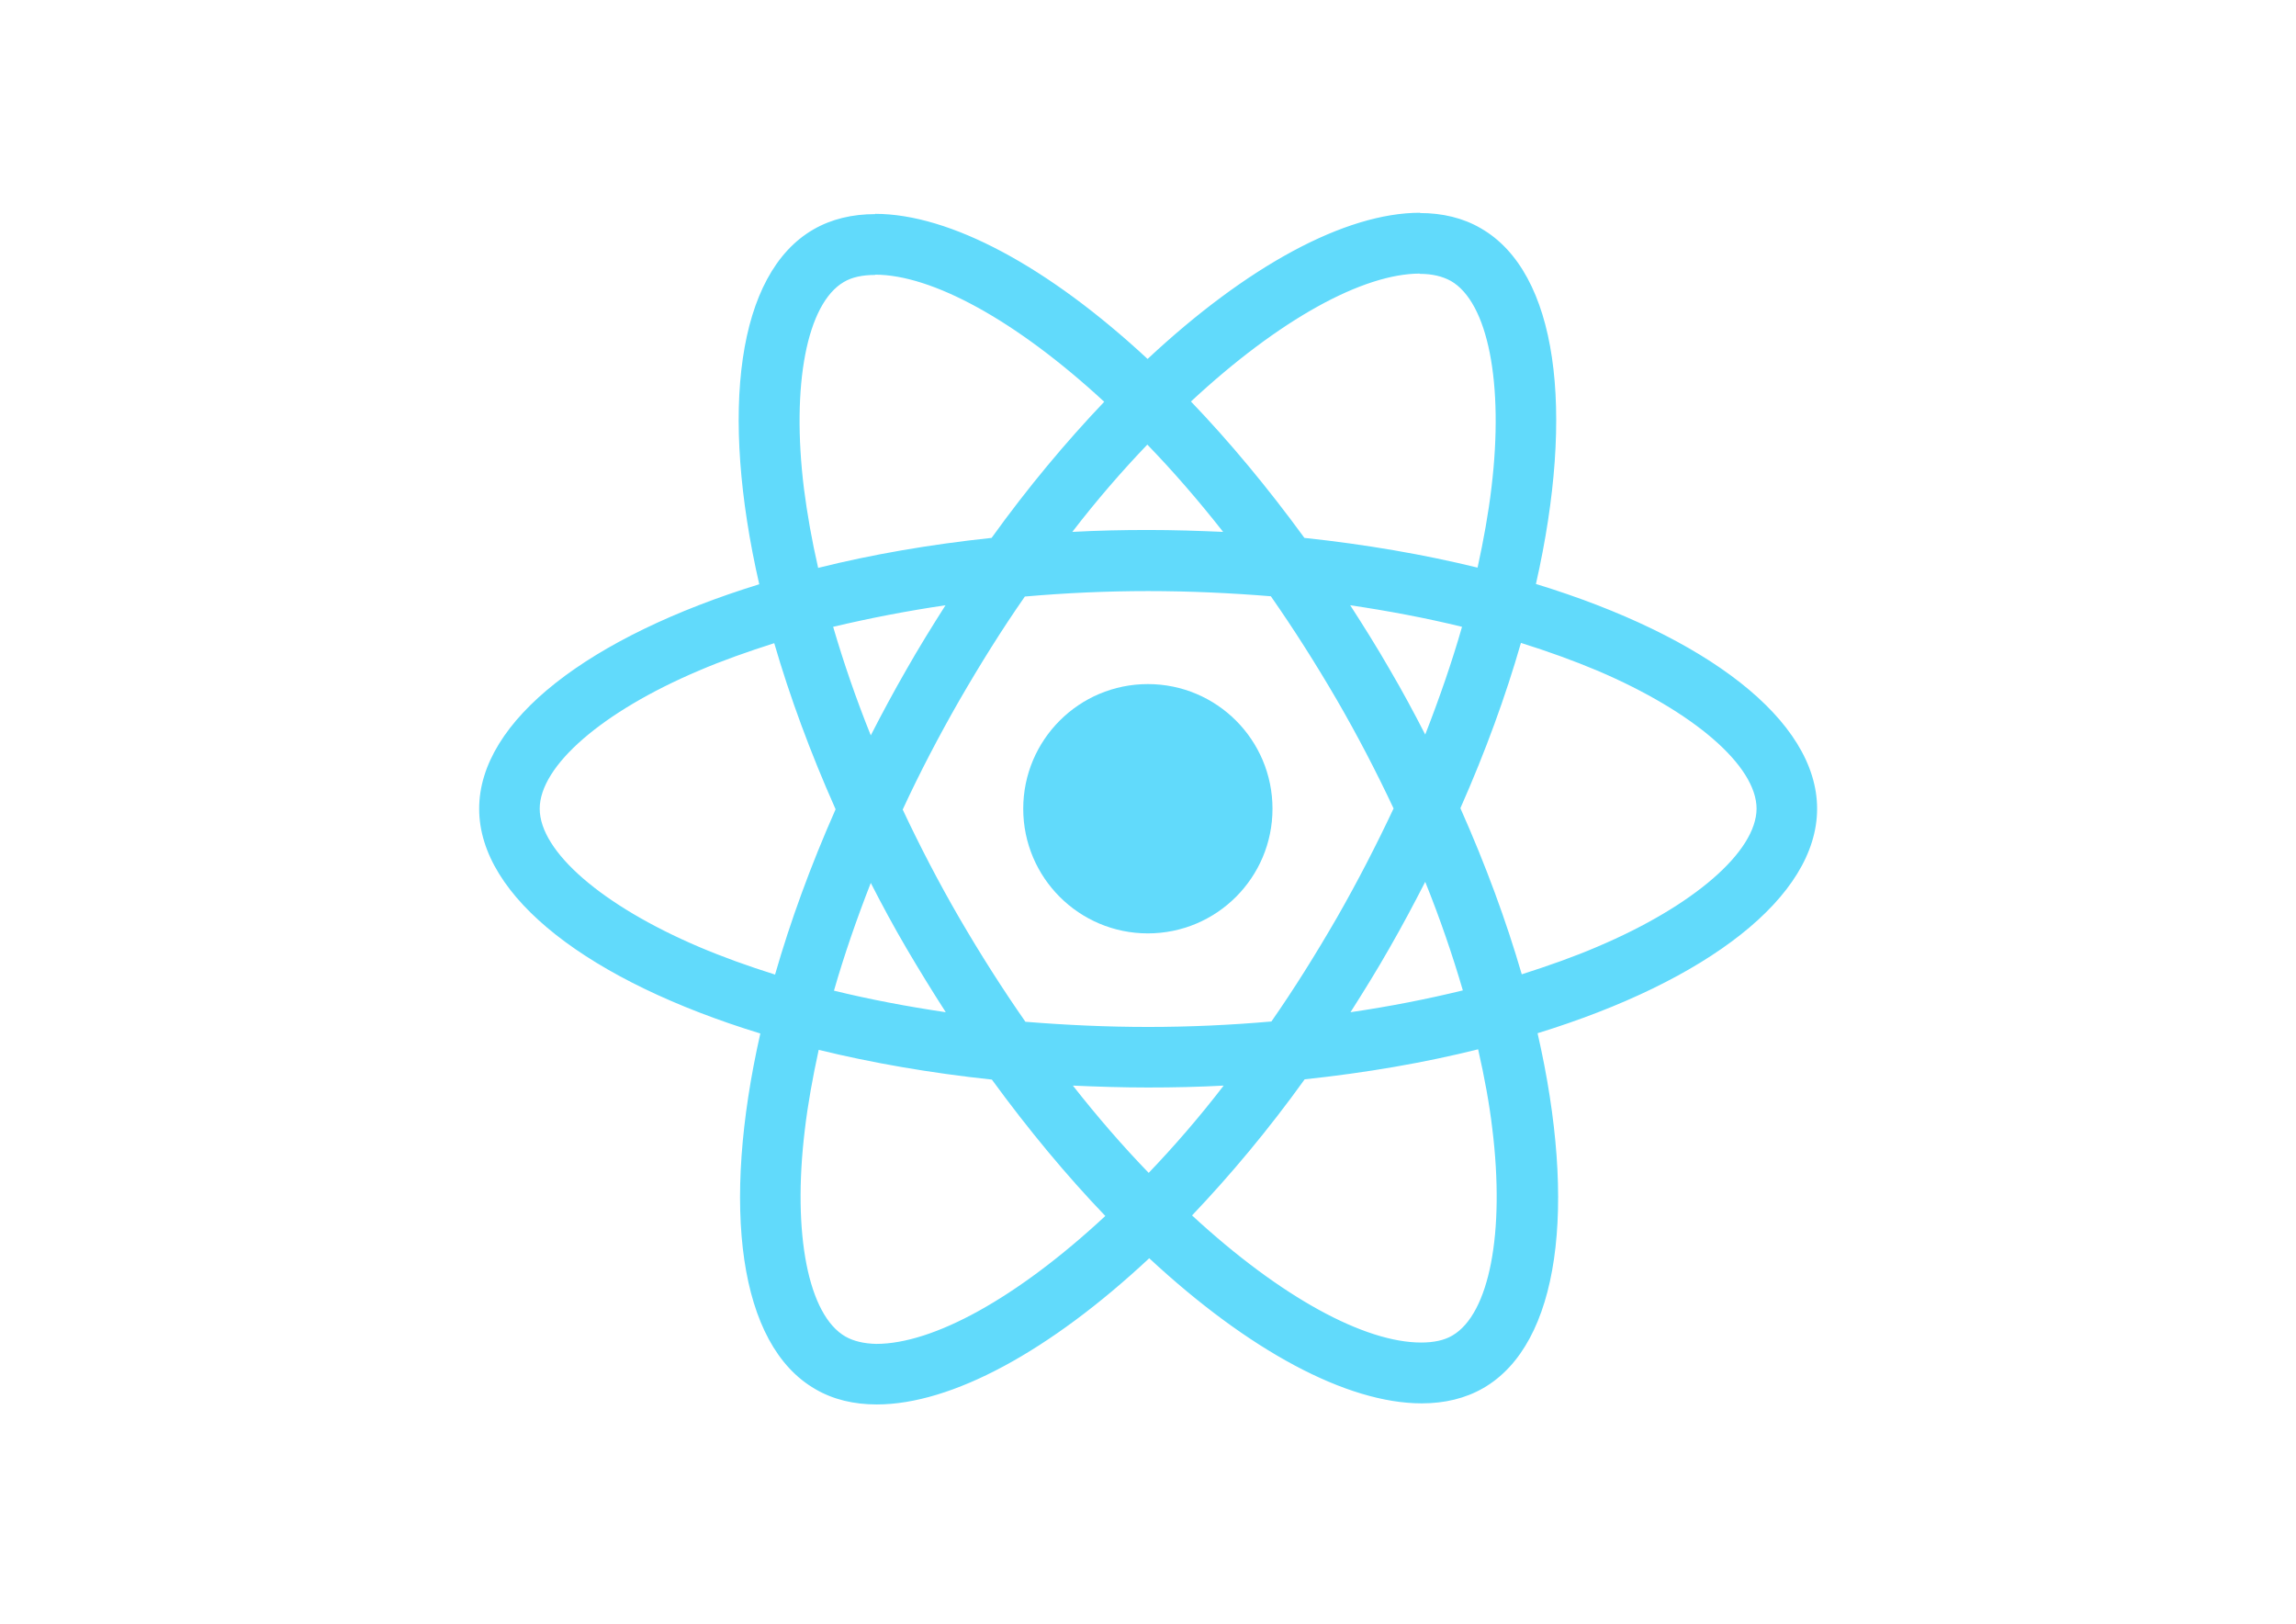
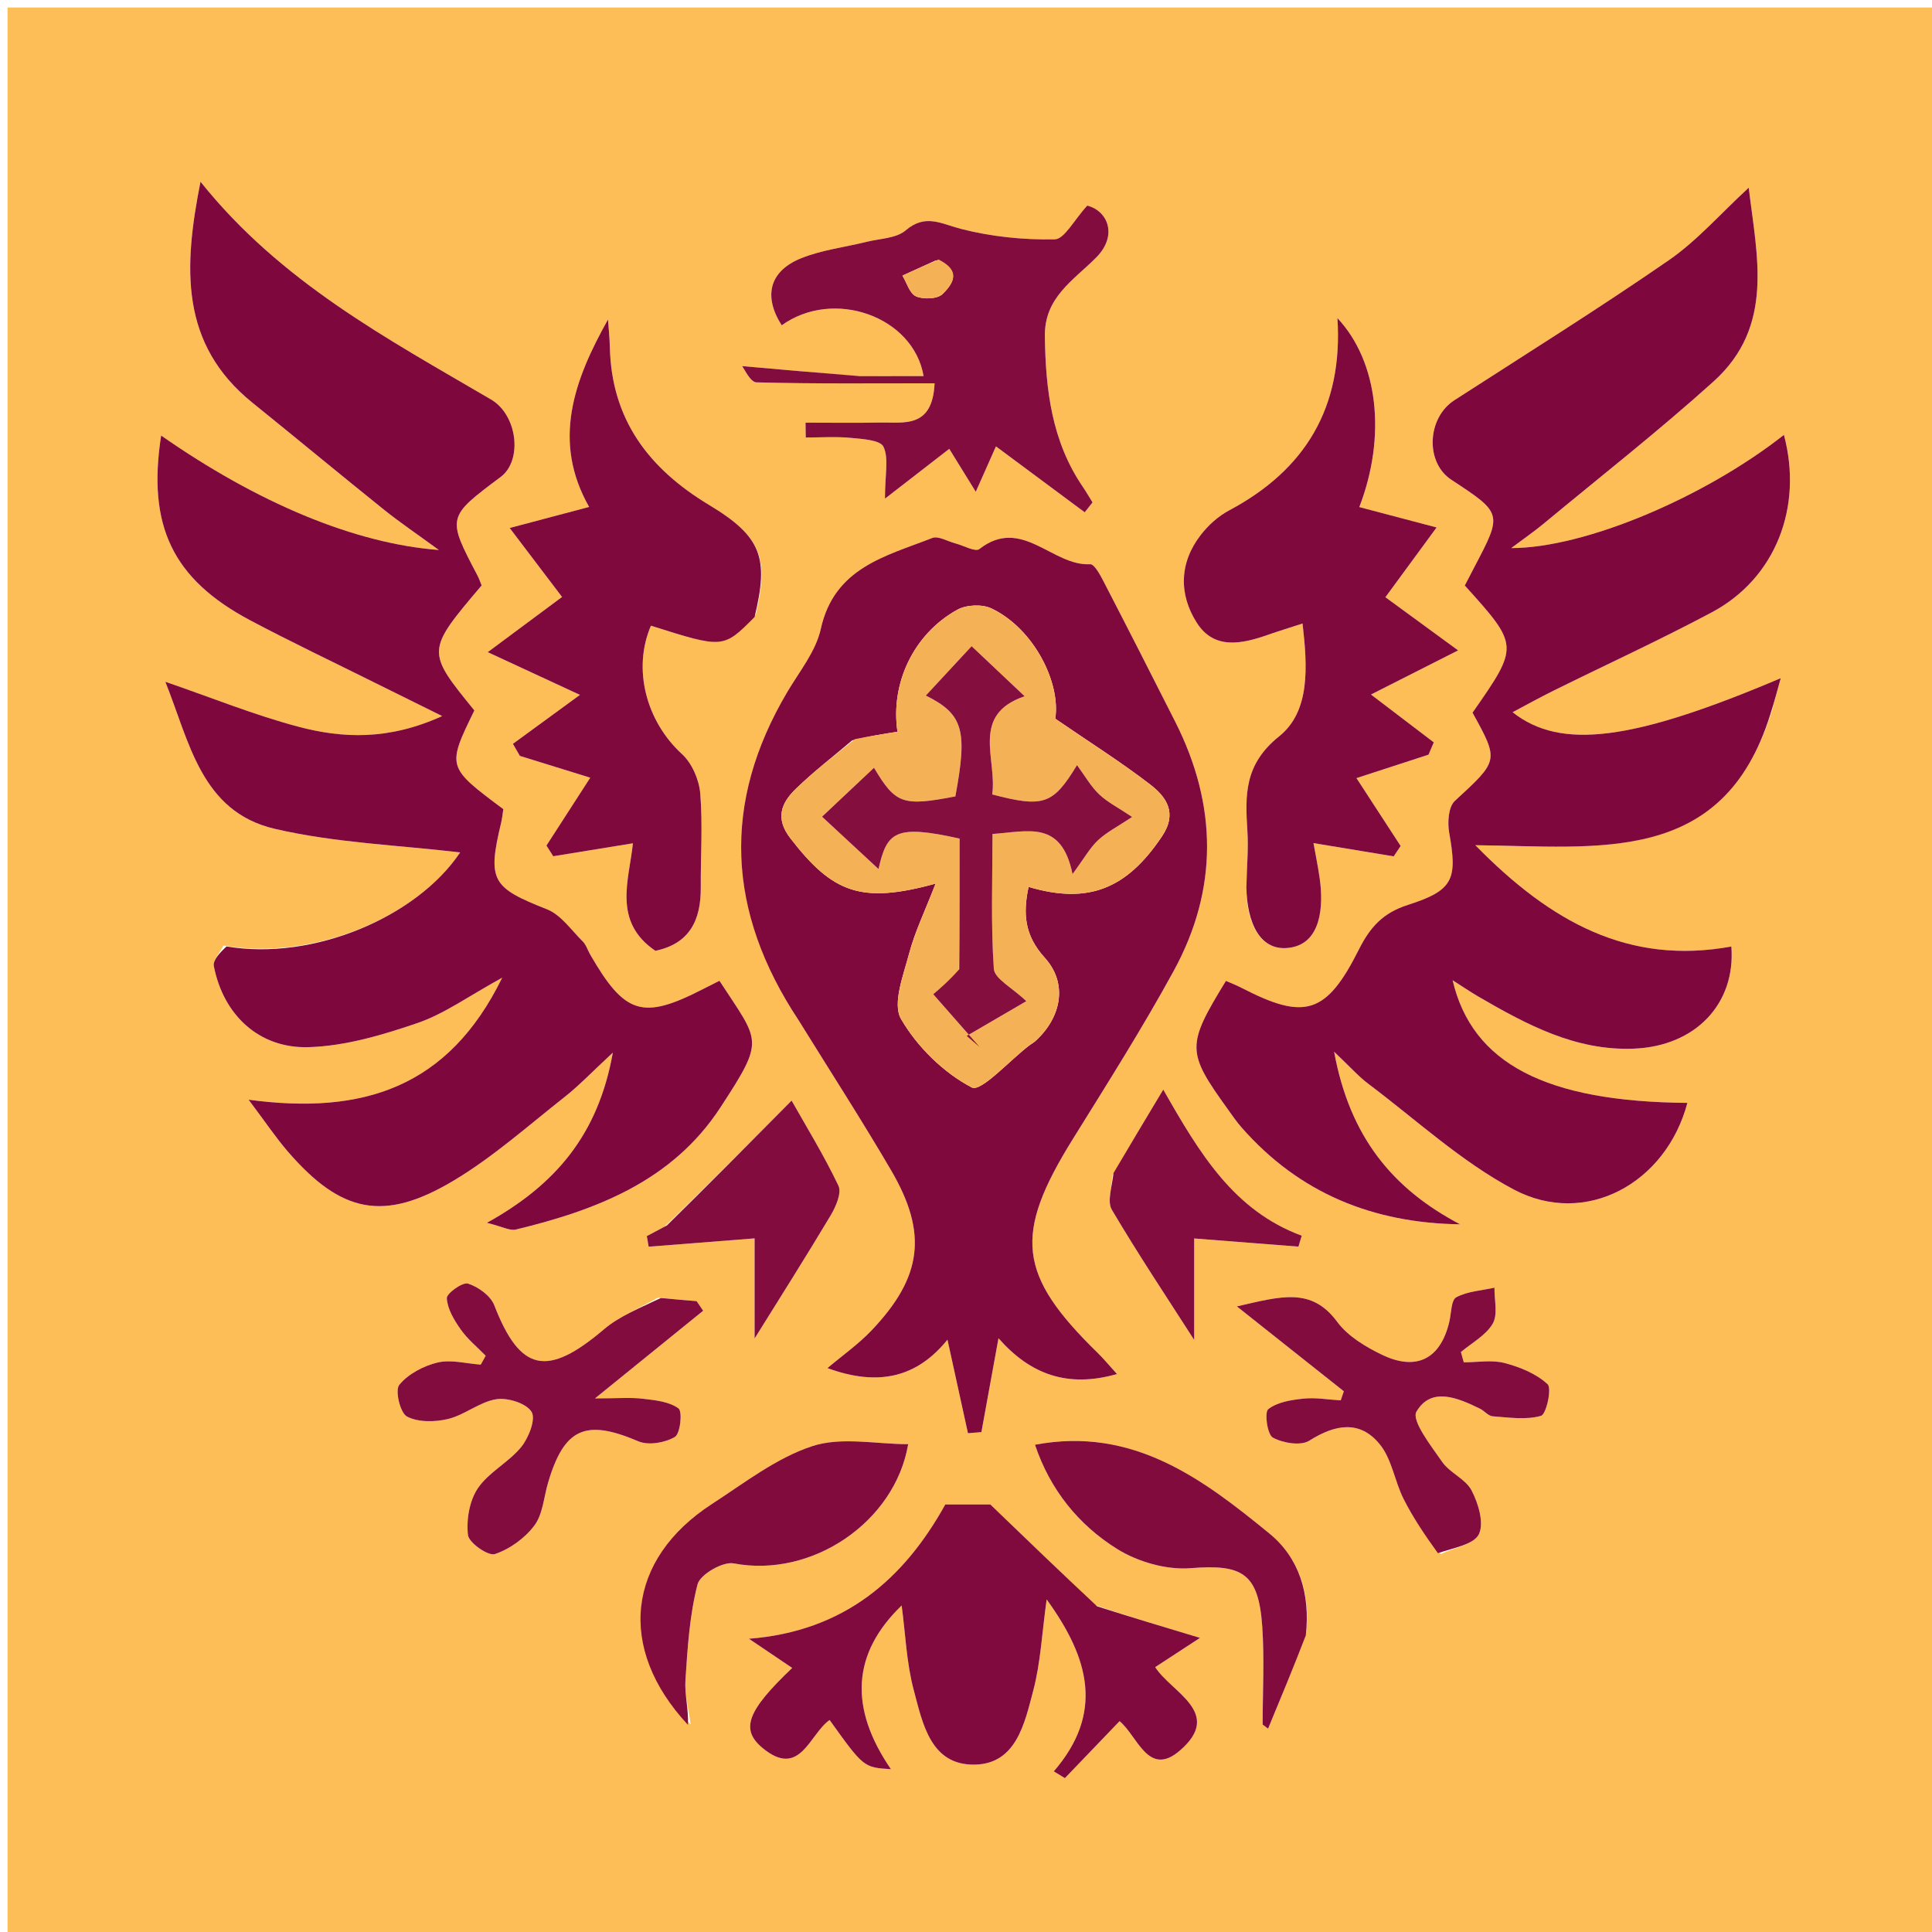
- <svg xmlns="http://www.w3.org/2000/svg" viewBox="0 0 841.9 595.3">
-   <g fill="#61DAFB">
-     <path d="M666.3 296.5c0-32.5-40.7-63.3-103.1-82.4 14.4-63.6 8-114.2-20.2-130.4-6.5-3.8-14.1-5.6-22.4-5.6v22.3c4.6 0 8.3.9 11.4 2.6 13.6 7.8 19.5 37.5 14.9 75.7-1.1 9.4-2.9 19.3-5.1 29.4-19.6-4.8-41-8.5-63.5-10.9-13.5-18.5-27.5-35.3-41.6-50 32.6-30.3 63.2-46.9 84-46.9V78c-27.5 0-63.5 19.6-99.9 53.6-36.4-33.8-72.4-53.2-99.9-53.2v22.3c20.7 0 51.4 16.5 84 46.6-14 14.7-28 31.4-41.3 49.9-22.6 2.4-44 6.1-63.6 11-2.3-10-4-19.7-5.2-29-4.7-38.2 1.1-67.9 14.6-75.8 3-1.8 6.9-2.6 11.5-2.6V78.5c-8.4 0-16 1.8-22.6 5.6-28.1 16.2-34.4 66.7-19.9 130.1-62.2 19.2-102.7 49.9-102.7 82.3 0 32.5 40.7 63.3 103.1 82.4-14.4 63.6-8 114.2 20.2 130.4 6.5 3.8 14.1 5.6 22.5 5.6 27.5 0 63.5-19.6 99.9-53.6 36.4 33.8 72.4 53.2 99.9 53.2 8.4 0 16-1.8 22.6-5.6 28.1-16.2 34.4-66.7 19.9-130.1 62-19.1 102.5-49.9 102.5-82.3zm-130.2-66.7c-3.7 12.9-8.3 26.2-13.5 39.5-4.1-8-8.4-16-13.1-24-4.6-8-9.5-15.8-14.4-23.4 14.2 2.1 27.9 4.7 41 7.9zm-45.8 106.5c-7.8 13.5-15.8 26.3-24.1 38.2-14.9 1.3-30 2-45.2 2-15.1 0-30.2-.7-45-1.9-8.3-11.9-16.4-24.6-24.2-38-7.6-13.1-14.5-26.4-20.8-39.8 6.2-13.4 13.2-26.8 20.7-39.9 7.8-13.5 15.8-26.3 24.1-38.2 14.9-1.3 30-2 45.2-2 15.1 0 30.2.7 45 1.9 8.3 11.9 16.4 24.6 24.2 38 7.6 13.1 14.5 26.4 20.8 39.8-6.3 13.4-13.2 26.8-20.7 39.9zm32.3-13c5.4 13.4 10 26.8 13.8 39.8-13.1 3.2-26.9 5.9-41.2 8 4.9-7.7 9.8-15.6 14.4-23.7 4.6-8 8.9-16.1 13-24.1zM421.2 430c-9.3-9.6-18.6-20.3-27.8-32 9 .4 18.2.7 27.5.7 9.4 0 18.7-.2 27.8-.7-9 11.7-18.3 22.4-27.5 32zm-74.4-58.9c-14.2-2.1-27.9-4.7-41-7.9 3.7-12.9 8.3-26.2 13.5-39.5 4.1 8 8.4 16 13.1 24 4.7 8 9.5 15.8 14.4 23.4zM420.7 163c9.3 9.6 18.6 20.3 27.8 32-9-.4-18.2-.7-27.5-.7-9.4 0-18.7.2-27.8.7 9-11.7 18.3-22.4 27.5-32zm-74 58.9c-4.9 7.7-9.8 15.6-14.4 23.7-4.6 8-8.9 16-13 24-5.4-13.4-10-26.8-13.8-39.8 13.1-3.1 26.9-5.8 41.2-7.9zm-90.5 125.2c-35.4-15.1-58.3-34.9-58.3-50.6 0-15.7 22.9-35.6 58.3-50.6 8.6-3.7 18-7 27.7-10.1 5.7 19.6 13.2 40 22.5 60.9-9.2 20.8-16.6 41.1-22.2 60.6-9.9-3.1-19.3-6.5-28-10.2zM310 490c-13.6-7.8-19.5-37.5-14.9-75.7 1.1-9.4 2.9-19.3 5.1-29.4 19.6 4.8 41 8.5 63.5 10.9 13.5 18.5 27.5 35.3 41.6 50-32.6 30.3-63.2 46.9-84 46.9-4.5-.1-8.3-1-11.3-2.7zm237.2-76.2c4.7 38.2-1.1 67.9-14.6 75.8-3 1.8-6.9 2.6-11.5 2.6-20.7 0-51.4-16.5-84-46.6 14-14.7 28-31.4 41.3-49.9 22.6-2.4 44-6.1 63.6-11 2.3 10.1 4.1 19.8 5.2 29.1zm38.5-66.7c-8.6 3.7-18 7-27.7 10.1-5.7-19.6-13.2-40-22.5-60.9 9.2-20.8 16.6-41.1 22.2-60.6 9.9 3.1 19.3 6.5 28.1 10.2 35.4 15.1 58.3 34.9 58.3 50.6-.1 15.7-23 35.6-58.4 50.6zM320.8 78.4z" />
-     <circle cx="420.9" cy="296.5" r="45.7" />
-     <path d="M520.5 78.1z" />
-   </g>
+ <svg xmlns="http://www.w3.org/2000/svg" version="1.1" id="Layer_1" x="0px" y="0px" width="100%" viewBox="0 0 256 256" enable-background="new 0 0 256 256" xml:space="preserve">
+   <path fill="#FDBD57" opacity="1" stroke="none" d=" M148,257   C98.667,257 49.833,257 1,257   C1,171.667 1,86.333 1,1   C86.333,1 171.667,1 257,1   C257,86.333 257,171.667 257,257   C220.833,257 184.667,257 148,257  M234.742,94.318   C235.117,92.942 235.493,91.565 235.957,89.863   C216.405,98.159 206.813,99.428 200.429,94.371   C202.327,93.368 204.039,92.413 205.795,91.544   C212.806,88.076 219.924,84.812 226.824,81.137   C235.257,76.646 238.94,67.203 236.379,57.625   C225.812,65.937 209.992,72.62 200.243,72.625   C201.926,71.364 203.257,70.45 204.495,69.424   C212.042,63.168 219.77,57.112 227.046,50.554   C235.191,43.214 232.771,33.873 231.717,24.87   C227.982,28.309 224.883,31.886 221.112,34.49   C211.812,40.912 202.214,46.902 192.713,53.032   C189.085,55.373 188.825,61.28 192.306,63.567   C199.099,68.029 199.099,68.029 195.355,75.154   C194.91,76.001 194.474,76.851 194.094,77.584   C201.295,85.571 201.295,85.571 195.118,94.433   C198.657,100.845 198.581,100.764 192.771,106.128   C191.925,106.909 191.783,108.976 192.023,110.322   C193.125,116.499 192.624,117.962 186.561,119.902   C183.244,120.963 181.559,122.825 180.044,125.843   C175.732,134.429 172.856,135.205 164.541,130.909   C163.85,130.551 163.118,130.271 162.443,129.973   C157.19,138.55 157.208,139.371 162.69,146.979   C163.274,147.79 163.839,148.623 164.495,149.372   C172.182,158.153 181.986,162.068 193.468,162.227   C184.539,157.536 178.847,150.656 176.779,139.362   C178.932,141.399 180.019,142.642 181.311,143.613   C187.669,148.389 193.634,153.936 200.582,157.617   C210.086,162.652 220.761,156.805 223.586,146.138   C204.896,145.988 195.084,140.967 192.478,129.887   C193.783,130.717 194.842,131.442 195.949,132.085   C202.323,135.785 208.788,139.258 216.489,138.953   C224.663,138.629 230.004,133.002 229.411,125.427   C215.808,127.901 205.464,122.182 195.49,111.993   C211.857,112.157 228.306,114.764 234.742,94.318  M29.622,125.288   C29.165,126.203 28.18,127.221 28.335,128.017   C29.583,134.436 34.281,138.954 40.899,138.754   C45.746,138.608 50.673,137.151 55.318,135.558   C58.908,134.326 62.115,131.979 66.543,129.551   C59.41,144.137 48.064,147.753 32.943,145.718   C35.232,148.76 36.579,150.785 38.159,152.609   C45.187,160.724 50.84,161.961 60.062,156.465   C65.307,153.339 69.95,149.186 74.778,145.386   C76.748,143.836 78.488,141.995 81.202,139.482   C79.271,150.325 73.635,156.971 64.521,162.029   C66.556,162.528 67.552,163.114 68.36,162.919   C79.068,160.328 89.108,156.489 95.484,146.707   C101.44,137.571 100.665,138.163 95.333,129.959   C94.621,130.318 93.89,130.68 93.164,131.053   C85.151,135.168 82.802,134.45 78.198,126.472   C77.865,125.895 77.667,125.192 77.214,124.743   C75.695,123.239 74.328,121.214 72.472,120.483   C65.192,117.612 64.562,116.707 66.396,109.05   C66.546,108.422 66.606,107.772 66.694,107.217   C59.206,101.631 59.206,101.631 62.855,94.135   C56.452,86.267 56.452,86.267 63.819,77.571   C63.645,77.152 63.492,76.685 63.266,76.255   C59.209,68.533 59.207,68.534 66.336,63.203   C69.276,61.005 68.574,54.993 65.064,52.935   C51.33,44.883 37.196,37.383 26.568,24.079   C24.308,35.467 23.827,45.597 33.457,53.369   C39.284,58.071 45.046,62.854 50.885,67.542   C52.974,69.219 55.202,70.721 58.152,72.877   C46.924,72.022 34.042,66.57 21.353,57.711   C19.496,69.651 22.855,76.74 33.191,82.217   C38.632,85.1 44.2,87.744 49.714,90.49   C52.305,91.78 54.903,93.058 58.592,94.883   C51.494,98.108 45.42,97.856 39.49,96.281   C33.676,94.737 28.058,92.451 21.907,90.338   C25.105,98.291 26.637,107.554 36.42,109.827   C44.495,111.703 52.939,111.99 60.972,112.952   C55.217,121.537 41.459,127.355 29.622,125.288  M106.034,135.525   C110.059,142.035 114.215,148.469 118.077,155.074   C122.953,163.415 122.205,169.208 115.504,176.267   C113.744,178.122 111.607,179.62 109.642,181.281   C116.487,183.789 121.55,182.45 125.545,177.516   C126.522,181.975 127.391,185.943 128.26,189.91   C128.854,189.861 129.447,189.812 130.041,189.763   C130.766,185.779 131.491,181.796 132.304,177.324   C136.538,182.128 141.458,183.931 148.009,182.067   C146.924,180.874 146.232,180.03 145.455,179.272   C134.837,168.908 134.269,163.619 142.17,150.908   C146.735,143.565 151.369,136.245 155.515,128.665   C161.457,117.8 161.308,106.675 155.724,95.633   C152.57,89.397 149.399,83.169 146.187,76.963   C145.751,76.119 144.993,74.732 144.45,74.762   C139.439,75.047 135.389,68.37 129.768,72.754   C129.232,73.172 127.68,72.284 126.599,72.005   C125.564,71.738 124.332,70.973 123.524,71.289   C117.355,73.702 110.551,75.205 108.758,83.342   C108.105,86.305 105.936,88.963 104.326,91.681   C95.618,106.38 96.273,120.771 106.034,135.525  M165.156,118.044   C165.227,122.131 166.89,126.291 171.094,125.546   C174.992,124.856 175.418,120.211 174.861,116.347   C174.631,114.757 174.305,113.181 174.044,111.715   C177.783,112.333 181.227,112.903 184.672,113.473   C184.979,113.015 185.285,112.557 185.591,112.098   C183.678,109.158 181.766,106.218 179.739,103.104   C182.933,102.065 186.111,101.031 189.288,99.997   C189.521,99.454 189.753,98.911 189.985,98.368   C187.277,96.306 184.569,94.243 181.661,92.028   C185.723,89.97 189.067,88.277 193.209,86.179   C189.247,83.283 186.378,81.186 183.573,79.135   C185.838,76.047 187.836,73.325 190.355,69.892   C186.284,68.817 183.195,68.002 180.116,67.19   C183.728,57.805 182.628,47.925 177.216,42.152   C177.981,53.974 172.97,62.254 162.853,67.638   C161.426,68.397 160.103,69.594 159.108,70.879   C156.242,74.581 156.188,78.778 158.593,82.537   C160.907,86.153 164.595,85.315 168.057,84.1   C169.397,83.63 170.757,83.217 172.594,82.62   C173.261,88.377 173.616,94.258 169.497,97.564   C164.837,101.304 164.986,105.369 165.29,110.156   C165.437,112.47 165.21,114.808 165.156,118.044  M100.15,81.393   C101.898,73.906 100.934,71.115 93.96,66.911   C85.957,62.087 81.021,55.593 80.809,45.989   C80.782,44.771 80.647,43.555 80.562,42.339   C76.039,50.39 73.115,58.476 78.062,67.171   C74.594,68.091 71.493,68.913 67.537,69.962   C70.239,73.521 72.307,76.246 74.474,79.1   C71.392,81.39 68.464,83.565 64.628,86.414   C69.133,88.502 72.379,90.007 76.844,92.076   C73.641,94.415 70.802,96.489 67.963,98.562   C68.271,99.095 68.579,99.628 68.887,100.161   C71.981,101.12 75.076,102.078 78.211,103.049   C76.21,106.149 74.309,109.095 72.408,112.04   C72.707,112.513 73.006,112.985 73.305,113.457   C76.745,112.898 80.186,112.338 83.864,111.74   C83.378,116.565 81.121,122.114 86.842,125.986   C91.392,125.039 92.883,121.909 92.856,117.611   C92.829,113.452 93.126,109.273 92.786,105.143   C92.636,103.322 91.691,101.133 90.366,99.92   C85.645,95.602 83.776,88.672 86.251,82.908   C95.835,85.939 95.835,85.939 100.15,81.393  M145.036,212.667   C140.549,208.34 136.062,204.013 131.226,199.351   C130.008,199.351 127.804,199.351 125.255,199.351   C119.806,209.176 111.934,216.147 99.24,217.144   C101.138,218.426 103.036,219.707 104.969,221.012   C99.006,226.691 98.051,229.152 101.066,231.637   C106.014,235.715 107.249,229.794 109.927,227.908   C114.436,234.196 114.436,234.196 118.054,234.427   C112.457,226.262 112.91,219.065 119.475,212.737   C119.979,216.505 120.11,220.323 121.07,223.921   C122.248,228.335 123.293,233.945 129.182,233.821   C134.685,233.706 135.774,228.304 136.905,224.037   C137.885,220.342 138.06,216.433 138.687,211.932   C144.35,219.741 146.298,226.989 139.633,234.715   C140.123,235.015 140.613,235.314 141.104,235.613   C143.528,233.086 145.953,230.56 148.35,228.062   C150.741,230.025 152.145,235.59 156.352,231.949   C162.14,226.941 155.235,224.282 153.069,220.904   C155.111,219.571 156.932,218.382 159.005,217.028   C154.089,215.548 149.896,214.285 145.036,212.667  M113.456,49.85   C108.381,49.402 103.305,48.953 98.327,48.512   C98.652,48.902 99.419,50.643 100.231,50.665   C108.029,50.872 115.835,50.788 123.839,50.788   C123.565,56.831 119.741,55.927 116.582,55.99   C113.301,56.055 110.018,56.004 106.736,56.004   C106.746,56.66 106.755,57.316 106.765,57.972   C108.745,57.972 110.74,57.83 112.702,58.018   C114.243,58.165 116.635,58.295 117.064,59.192   C117.789,60.708 117.263,62.824 117.263,66.073   C120.459,63.597 123.231,61.449 125.781,59.474   C126.622,60.835 127.67,62.532 129.295,65.162   C130.627,62.166 131.452,60.31 131.969,59.148   C135.917,62.08 139.823,64.981 143.73,67.883   C144.075,67.445 144.421,67.007 144.766,66.569   C144.34,65.885 143.939,65.184 143.485,64.519   C139.355,58.473 138.544,51.63 138.45,44.538   C138.382,39.41 142.21,37.176 145.238,34.136   C148.153,31.209 146.799,27.941 144.07,27.244   C142.3,29.165 141.05,31.689 139.75,31.715   C135.599,31.798 131.325,31.36 127.306,30.321   C124.679,29.641 122.62,28.292 120.001,30.53   C118.763,31.589 116.615,31.603 114.866,32.037   C111.97,32.757 108.933,33.108 106.192,34.205   C101.932,35.911 101.119,39.241 103.58,43.107   C110.43,38.169 121.035,41.916 122.382,49.834   C119.716,49.834 117.066,49.834 113.456,49.85  M190.902,205.921   C192.672,205.075 195.33,204.644 195.97,203.272   C196.665,201.783 195.883,199.209 194.996,197.495   C194.209,195.975 192.119,195.178 191.101,193.715   C189.627,191.597 186.997,188.224 187.687,187.05   C189.654,183.706 193.163,185.225 196.097,186.653   C196.692,186.943 197.206,187.626 197.791,187.668   C199.937,187.822 202.209,188.174 204.191,187.605   C204.891,187.404 205.652,183.958 205.066,183.415   C203.565,182.023 201.4,181.139 199.356,180.606   C197.664,180.165 195.765,180.516 193.958,180.516   C193.832,180.062 193.705,179.607 193.579,179.153   C195.031,177.922 196.907,176.934 197.798,175.382   C198.502,174.157 197.994,172.236 198.024,170.625   C196.316,171.005 194.453,171.097 192.968,171.893   C192.279,172.263 192.308,174 192.045,175.126   C190.899,180.017 187.748,181.723 183.159,179.53   C180.952,178.475 178.594,177.054 177.185,175.149   C173.767,170.526 169.752,171.762 163.892,173.106   C169.3,177.397 173.682,180.874 178.065,184.351   C177.928,184.753 177.79,185.156 177.653,185.558   C176.009,185.461 174.343,185.158 172.727,185.326   C171.101,185.494 169.249,185.781 168.052,186.722   C167.519,187.142 167.921,190.086 168.659,190.489   C169.998,191.219 172.356,191.613 173.495,190.893   C176.93,188.72 180.202,188.139 182.84,191.394   C184.43,193.356 184.798,196.263 185.979,198.612   C187.206,201.052 188.751,203.332 190.902,205.921  M87.202,171.94   C84.795,173.319 82.109,174.371 80.031,176.137   C72.489,182.55 68.922,181.789 65.494,172.954   C65.003,171.689 63.367,170.511 62.012,170.084   C61.293,169.857 59.166,171.382 59.203,172.026   C59.287,173.444 60.174,174.923 61.045,176.157   C61.958,177.453 63.236,178.493 64.354,179.644   C64.137,180.036 63.92,180.428 63.703,180.82   C61.787,180.687 59.768,180.117 57.985,180.541   C56.118,180.986 54.078,182.062 52.906,183.505   C52.313,184.235 53.027,187.232 53.931,187.702   C55.427,188.48 57.652,188.442 59.391,188.017   C61.597,187.477 63.553,185.759 65.754,185.407   C67.269,185.165 69.745,185.939 70.439,187.081   C71.023,188.042 70.057,190.515 69.063,191.737   C67.407,193.772 64.768,195.063 63.323,197.195   C62.201,198.852 61.779,201.37 62.009,203.395   C62.126,204.429 64.691,206.215 65.572,205.922   C67.548,205.266 69.553,203.814 70.81,202.135   C71.927,200.643 72.053,198.409 72.612,196.501   C74.755,189.198 77.614,187.999 84.583,190.98   C85.925,191.554 88.112,191.176 89.421,190.406   C90.145,189.979 90.452,187.027 89.905,186.623   C88.675,185.715 86.813,185.533 85.175,185.34   C83.532,185.146 81.848,185.297 78.838,185.297   C84.542,180.675 88.857,177.178 93.172,173.68   C92.883,173.257 92.595,172.833 92.306,172.409   C90.847,172.288 89.387,172.167 87.202,171.94  M91.512,228.505   C91.261,226.537 90.697,224.548 90.825,222.605   C91.103,218.351 91.371,214.026 92.429,209.933   C92.767,208.623 95.779,206.88 97.219,207.156   C107.557,209.135 118.585,201.701 120.338,191.362   C116.1,191.362 111.498,190.355 107.64,191.618   C102.878,193.177 98.648,196.491 94.34,199.282   C83.057,206.589 81.679,218.402 91.512,228.505  M173.076,216.268   C173.655,211.093 172.08,206.374 168.215,203.209   C159.333,195.935 150.104,188.996 137.142,191.436   C139.14,197.396 142.916,202.06 148.02,205.243   C150.77,206.958 154.563,208.045 157.756,207.792   C164.588,207.25 166.753,208.413 167.25,215.47   C167.555,219.797 167.307,224.164 167.307,228.513   C167.546,228.695 167.786,228.877 168.026,229.059   C169.677,225.079 171.328,221.1 173.076,216.268  M88.058,162.524   C87.275,162.945 86.492,163.367 85.708,163.788   C85.789,164.257 85.87,164.725 85.951,165.193   C90.722,164.819 95.494,164.444 99.988,164.091   C99.988,168.975 99.988,173.641 99.988,177.359   C103.257,172.101 106.75,166.605 110.085,161.015   C110.766,159.874 111.548,158.05 111.097,157.108   C109.121,152.978 106.709,149.056 104.892,145.835   C99.234,151.557 93.964,156.887 88.058,162.524  M147.396,155.755   C147.34,157.293 146.671,159.191 147.33,160.306   C150.844,166.259 154.69,172.017 158.236,177.551   C158.236,173.689 158.236,168.995 158.236,164.103   C162.528,164.439 167.289,164.811 172.05,165.184   C172.195,164.702 172.341,164.22 172.486,163.738   C163.517,160.424 158.984,152.895 154.138,144.376   C151.731,148.387 149.715,151.745 147.396,155.755  z" />
+   <path fill="#7E073D" opacity="1" stroke="none" d=" M234.578,94.658   C228.306,114.764 211.857,112.157 195.49,111.993   C205.464,122.182 215.808,127.901 229.413,125.42   C230.004,133.002 224.663,138.629 216.489,138.953   C208.788,139.258 202.323,135.785 195.949,132.085   C194.842,131.442 193.783,130.717 192.478,129.887   C195.084,140.967 204.896,145.988 223.586,146.138   C220.761,156.805 210.086,162.652 200.582,157.617   C193.634,153.936 187.669,148.389 181.311,143.613   C180.019,142.642 178.932,141.399 176.779,139.362   C178.847,150.656 184.539,157.536 193.468,162.227   C181.986,162.068 172.182,158.153 164.495,149.372   C163.839,148.623 163.274,147.79 162.69,146.979   C157.208,139.371 157.19,138.55 162.443,129.973   C163.118,130.271 163.85,130.551 164.541,130.909   C172.856,135.205 175.732,134.429 180.044,125.843   C181.559,122.825 183.244,120.963 186.561,119.902   C192.624,117.962 193.125,116.499 192.023,110.322   C191.783,108.976 191.925,106.909 192.771,106.128   C198.581,100.764 198.657,100.845 195.118,94.433   C201.295,85.571 201.295,85.571 194.094,77.584   C194.474,76.851 194.91,76.001 195.355,75.154   C199.099,68.029 199.099,68.029 192.306,63.567   C188.825,61.28 189.085,55.373 192.713,53.032   C202.214,46.902 211.812,40.912 221.112,34.49   C224.883,31.886 227.982,28.309 231.717,24.87   C232.771,33.873 235.191,43.214 227.046,50.554   C219.77,57.112 212.042,63.168 204.495,69.424   C203.257,70.45 201.926,71.364 200.243,72.625   C209.992,72.62 225.812,65.937 236.379,57.625   C238.94,67.203 235.257,76.646 226.824,81.137   C219.924,84.812 212.806,88.076 205.795,91.544   C204.039,92.413 202.327,93.368 200.429,94.371   C206.813,99.428 216.405,98.159 235.957,89.863   C235.493,91.565 235.117,92.942 234.578,94.658  z" />
+   <path fill="#7E073D" opacity="1" stroke="none" d=" M30.019,125.409   C41.459,127.355 55.217,121.537 60.972,112.952   C52.939,111.99 44.495,111.703 36.42,109.827   C26.637,107.554 25.105,98.291 21.907,90.338   C28.058,92.451 33.676,94.737 39.49,96.281   C45.42,97.856 51.494,98.108 58.592,94.883   C54.903,93.058 52.305,91.78 49.714,90.49   C44.2,87.744 38.632,85.1 33.191,82.217   C22.855,76.74 19.496,69.651 21.353,57.711   C34.042,66.57 46.924,72.022 58.152,72.877   C55.202,70.721 52.974,69.219 50.885,67.542   C45.046,62.854 39.284,58.071 33.457,53.369   C23.827,45.597 24.308,35.467 26.568,24.079   C37.196,37.383 51.33,44.883 65.064,52.935   C68.574,54.993 69.276,61.005 66.336,63.203   C59.207,68.534 59.209,68.533 63.266,76.255   C63.492,76.685 63.645,77.152 63.819,77.571   C56.452,86.267 56.452,86.267 62.855,94.135   C59.206,101.631 59.206,101.631 66.694,107.217   C66.606,107.772 66.546,108.422 66.396,109.05   C64.562,116.707 65.192,117.612 72.472,120.483   C74.328,121.214 75.695,123.239 77.214,124.743   C77.667,125.192 77.865,125.895 78.198,126.472   C82.802,134.45 85.151,135.168 93.164,131.053   C93.89,130.68 94.621,130.318 95.333,129.959   C100.665,138.163 101.44,137.571 95.484,146.707   C89.108,156.489 79.068,160.328 68.36,162.919   C67.552,163.114 66.556,162.528 64.521,162.029   C73.635,156.971 79.271,150.325 81.202,139.482   C78.488,141.995 76.748,143.836 74.778,145.386   C69.95,149.186 65.307,153.339 60.062,156.465   C50.84,161.961 45.187,160.724 38.159,152.609   C36.579,150.785 35.232,148.76 32.943,145.718   C48.064,147.753 59.41,144.137 66.543,129.551   C62.115,131.979 58.908,134.326 55.318,135.558   C50.673,137.151 45.746,138.608 40.899,138.754   C34.281,138.954 29.583,134.436 28.335,128.017   C28.18,127.221 29.165,126.203 30.019,125.409  z" />
+   <path fill="#7F083D" opacity="1" stroke="none" d=" M105.837,135.217   C96.273,120.771 95.618,106.38 104.326,91.681   C105.936,88.963 108.105,86.305 108.758,83.342   C110.551,75.205 117.355,73.702 123.524,71.289   C124.332,70.973 125.564,71.738 126.599,72.005   C127.68,72.284 129.232,73.172 129.768,72.754   C135.389,68.37 139.439,75.047 144.45,74.762   C144.993,74.732 145.751,76.119 146.187,76.963   C149.399,83.169 152.57,89.397 155.724,95.633   C161.308,106.675 161.457,117.8 155.515,128.665   C151.369,136.245 146.735,143.565 142.17,150.908   C134.269,163.619 134.837,168.908 145.455,179.272   C146.232,180.03 146.924,180.874 148.009,182.067   C141.458,183.931 136.538,182.128 132.304,177.324   C131.491,181.796 130.766,185.779 130.041,189.763   C129.447,189.812 128.854,189.861 128.26,189.91   C127.391,185.943 126.522,181.975 125.545,177.516   C121.55,182.45 116.487,183.789 109.642,181.281   C111.607,179.62 113.744,178.122 115.504,176.267   C122.205,169.208 122.953,163.415 118.077,155.074   C114.215,148.469 110.059,142.035 105.837,135.217  M112.923,98.098   C110.419,100.23 107.801,102.245 105.446,104.531   C103.536,106.385 102.673,108.416 104.73,111.077   C110.327,118.318 114.081,119.81 123.971,117.083   C122.549,120.757 121.216,123.485 120.459,126.364   C119.706,129.226 118.221,133.003 119.393,135.024   C121.533,138.713 125.015,142.133 128.76,144.092   C129.992,144.737 133.767,140.518 136.381,138.526   C136.646,138.325 136.948,138.168 137.192,137.947   C140.633,134.827 141.536,130.328 138.443,126.917   C135.715,123.909 135.549,121.018 136.292,117.518   C144.215,119.873 149.327,117.776 153.985,110.795   C156.04,107.715 154.554,105.606 152.407,103.952   C148.534,100.97 144.379,98.353 139.828,95.231   C140.564,90.462 137.008,83.317 131.388,80.626   C130.156,80.036 128.065,80.123 126.859,80.787   C121.084,83.968 117.961,90.522 118.919,96.96   C117.159,97.234 115.396,97.509 112.923,98.098  z" />
+   <path fill="#7F083D" opacity="1" stroke="none" d=" M165.154,117.59   C165.21,114.808 165.437,112.47 165.29,110.156   C164.986,105.369 164.837,101.304 169.497,97.564   C173.616,94.258 173.261,88.377 172.594,82.62   C170.757,83.217 169.397,83.63 168.057,84.1   C164.595,85.315 160.907,86.153 158.593,82.537   C156.188,78.778 156.242,74.581 159.108,70.879   C160.103,69.594 161.426,68.397 162.853,67.638   C172.97,62.254 177.981,53.974 177.216,42.152   C182.628,47.925 183.728,57.805 180.116,67.19   C183.195,68.002 186.284,68.817 190.355,69.892   C187.836,73.325 185.838,76.047 183.573,79.135   C186.378,81.186 189.247,83.283 193.209,86.179   C189.067,88.277 185.723,89.97 181.661,92.028   C184.569,94.243 187.277,96.306 189.985,98.368   C189.753,98.911 189.521,99.454 189.288,99.997   C186.111,101.031 182.933,102.065 179.739,103.104   C181.766,106.218 183.678,109.158 185.591,112.098   C185.285,112.557 184.979,113.015 184.672,113.473   C181.227,112.903 177.783,112.333 174.044,111.715   C174.305,113.181 174.631,114.757 174.861,116.347   C175.418,120.211 174.992,124.856 171.094,125.546   C166.89,126.291 165.227,122.131 165.154,117.59  z" />
+   <path fill="#7F083D" opacity="1" stroke="none" d=" M99.983,81.76   C95.835,85.939 95.835,85.939 86.251,82.908   C83.776,88.672 85.645,95.602 90.366,99.92   C91.691,101.133 92.636,103.322 92.786,105.143   C93.126,109.273 92.829,113.452 92.856,117.611   C92.883,121.909 91.392,125.039 86.842,125.986   C81.121,122.114 83.378,116.565 83.864,111.74   C80.186,112.338 76.745,112.898 73.305,113.457   C73.006,112.985 72.707,112.513 72.408,112.04   C74.309,109.095 76.21,106.149 78.211,103.049   C75.076,102.078 71.981,101.12 68.887,100.161   C68.579,99.628 68.271,99.095 67.963,98.562   C70.802,96.489 73.641,94.415 76.844,92.076   C72.379,90.007 69.133,88.502 64.628,86.414   C68.464,83.565 71.392,81.39 74.474,79.1   C72.307,76.246 70.239,73.521 67.537,69.962   C71.493,68.913 74.594,68.091 78.062,67.171   C73.115,58.476 76.039,50.39 80.562,42.339   C80.647,43.555 80.782,44.771 80.809,45.989   C81.021,55.593 85.957,62.087 93.96,66.911   C100.934,71.115 101.898,73.906 99.983,81.76  z" />
+   <path fill="#800A3D" opacity="1" stroke="none" d=" M145.369,212.845   C149.896,214.285 154.089,215.548 159.005,217.028   C156.932,218.382 155.111,219.571 153.069,220.904   C155.235,224.282 162.14,226.941 156.352,231.949   C152.145,235.59 150.741,230.025 148.35,228.062   C145.953,230.56 143.528,233.086 141.104,235.613   C140.613,235.314 140.123,235.015 139.633,234.715   C146.298,226.989 144.35,219.741 138.687,211.932   C138.06,216.433 137.885,220.342 136.905,224.037   C135.774,228.304 134.685,233.706 129.182,233.821   C123.293,233.945 122.248,228.335 121.07,223.921   C120.11,220.323 119.979,216.505 119.475,212.737   C112.91,219.065 112.457,226.262 118.054,234.427   C114.436,234.196 114.436,234.196 109.927,227.908   C107.249,229.794 106.014,235.715 101.066,231.637   C98.051,229.152 99.006,226.691 104.969,221.012   C103.036,219.707 101.138,218.426 99.24,217.144   C111.934,216.147 119.806,209.176 125.255,199.351   C127.804,199.351 130.008,199.351 131.226,199.351   C136.062,204.013 140.549,208.34 145.369,212.845  z" />
+   <path fill="#810C3D" opacity="1" stroke="none" d=" M113.935,49.842   C117.066,49.834 119.716,49.834 122.382,49.834   C121.035,41.916 110.43,38.169 103.58,43.107   C101.119,39.241 101.932,35.911 106.192,34.205   C108.933,33.108 111.97,32.757 114.866,32.037   C116.615,31.603 118.763,31.589 120.001,30.53   C122.62,28.292 124.679,29.641 127.306,30.321   C131.325,31.36 135.599,31.798 139.75,31.715   C141.05,31.689 142.3,29.165 144.07,27.244   C146.799,27.941 148.153,31.209 145.238,34.136   C142.21,37.176 138.382,39.41 138.45,44.538   C138.544,51.63 139.355,58.473 143.485,64.519   C143.939,65.184 144.34,65.885 144.766,66.569   C144.421,67.007 144.075,67.445 143.73,67.883   C139.823,64.981 135.917,62.08 131.969,59.148   C131.452,60.31 130.627,62.166 129.295,65.162   C127.67,62.532 126.622,60.835 125.781,59.474   C123.231,61.449 120.459,63.597 117.263,66.073   C117.263,62.824 117.789,60.708 117.064,59.192   C116.635,58.295 114.243,58.165 112.702,58.018   C110.74,57.83 108.745,57.972 106.765,57.972   C106.755,57.316 106.746,56.66 106.736,56.004   C110.018,56.004 113.301,56.055 116.582,55.99   C119.741,55.927 123.565,56.831 123.839,50.788   C115.835,50.788 108.029,50.872 100.231,50.665   C99.419,50.643 98.652,48.902 98.327,48.512   C103.305,48.953 108.381,49.402 113.935,49.842  M124.018,34.495   C122.549,35.165 121.081,35.835 119.577,36.521   C120.153,37.464 120.539,38.91 121.388,39.273   C122.373,39.694 124.214,39.625 124.896,38.961   C126.969,36.943 126.752,35.596 124.018,34.495  z" />
+   <path fill="#820C3D" opacity="1" stroke="none" d=" M190.53,205.802   C188.751,203.332 187.206,201.052 185.979,198.612   C184.798,196.263 184.43,193.356 182.84,191.394   C180.202,188.139 176.93,188.72 173.495,190.893   C172.356,191.613 169.998,191.219 168.659,190.489   C167.921,190.086 167.519,187.142 168.052,186.722   C169.249,185.781 171.101,185.494 172.727,185.326   C174.343,185.158 176.009,185.461 177.653,185.558   C177.79,185.156 177.928,184.753 178.065,184.351   C173.682,180.874 169.3,177.397 163.892,173.106   C169.752,171.762 173.767,170.526 177.185,175.149   C178.594,177.054 180.952,178.475 183.159,179.53   C187.748,181.723 190.899,180.017 192.045,175.126   C192.308,174 192.279,172.263 192.968,171.893   C194.453,171.097 196.316,171.005 198.024,170.625   C197.994,172.236 198.502,174.157 197.798,175.382   C196.907,176.934 195.031,177.922 193.579,179.153   C193.705,179.607 193.832,180.062 193.958,180.516   C195.765,180.516 197.664,180.165 199.356,180.606   C201.4,181.139 203.565,182.023 205.066,183.415   C205.652,183.958 204.891,187.404 204.191,187.605   C202.209,188.174 199.937,187.822 197.791,187.668   C197.206,187.626 196.692,186.943 196.097,186.653   C193.163,185.225 189.654,183.706 187.687,187.05   C186.997,188.224 189.627,191.597 191.101,193.715   C192.119,195.178 194.209,195.975 194.996,197.495   C195.883,199.209 196.665,201.783 195.97,203.272   C195.33,204.644 192.672,205.075 190.53,205.802  z" />
+   <path fill="#820C3D" opacity="1" stroke="none" d=" M87.565,171.993   C89.387,172.167 90.847,172.288 92.306,172.409   C92.595,172.833 92.883,173.257 93.172,173.68   C88.857,177.178 84.542,180.675 78.838,185.297   C81.848,185.297 83.532,185.146 85.175,185.34   C86.813,185.533 88.675,185.715 89.905,186.623   C90.452,187.027 90.145,189.979 89.421,190.406   C88.112,191.176 85.925,191.554 84.583,190.98   C77.614,187.999 74.755,189.198 72.612,196.501   C72.053,198.409 71.927,200.643 70.81,202.135   C69.553,203.814 67.548,205.266 65.572,205.922   C64.691,206.215 62.126,204.429 62.009,203.395   C61.779,201.37 62.201,198.852 63.323,197.195   C64.768,195.063 67.407,193.772 69.063,191.737   C70.057,190.515 71.023,188.042 70.439,187.081   C69.745,185.939 67.269,185.165 65.754,185.407   C63.553,185.759 61.597,187.477 59.391,188.017   C57.652,188.442 55.427,188.48 53.931,187.702   C53.027,187.232 52.313,184.235 52.906,183.505   C54.078,182.062 56.118,180.986 57.985,180.541   C59.768,180.117 61.787,180.687 63.703,180.82   C63.92,180.428 64.137,180.036 64.354,179.644   C63.236,178.493 61.958,177.453 61.045,176.157   C60.174,174.923 59.287,173.444 59.203,172.026   C59.166,171.382 61.293,169.857 62.012,170.084   C63.367,170.511 65.003,171.689 65.494,172.954   C68.922,181.789 72.489,182.55 80.031,176.137   C82.109,174.371 84.795,173.319 87.565,171.993  z" />
+   <path fill="#810B3D" opacity="1" stroke="none" d=" M91.157,228.549   C81.679,218.402 83.057,206.589 94.34,199.282   C98.648,196.491 102.878,193.177 107.64,191.618   C111.498,190.355 116.1,191.362 120.338,191.362   C118.585,201.701 107.557,209.135 97.219,207.156   C95.779,206.88 92.767,208.623 92.429,209.933   C91.371,214.026 91.103,218.351 90.825,222.605   C90.697,224.548 91.261,226.537 91.157,228.549  z" />
+   <path fill="#810B3D" opacity="1" stroke="none" d=" M173.027,216.694   C171.328,221.1 169.677,225.079 168.026,229.059   C167.786,228.877 167.546,228.695 167.307,228.513   C167.307,224.164 167.555,219.797 167.25,215.47   C166.753,208.413 164.588,207.25 157.756,207.792   C154.563,208.045 150.77,206.958 148.02,205.243   C142.916,202.06 139.14,197.396 137.142,191.436   C150.104,188.996 159.333,195.935 168.215,203.209   C172.08,206.374 173.655,211.093 173.027,216.694  z" />
+   <path fill="#820C3D" opacity="1" stroke="none" d=" M88.376,162.37   C93.964,156.887 99.234,151.557 104.892,145.835   C106.709,149.056 109.121,152.978 111.097,157.108   C111.548,158.05 110.766,159.874 110.085,161.015   C106.75,166.605 103.257,172.101 99.988,177.359   C99.988,173.641 99.988,168.975 99.988,164.091   C95.494,164.444 90.722,164.819 85.951,165.193   C85.87,164.725 85.789,164.257 85.708,163.788   C86.492,163.367 87.275,162.945 88.376,162.37  z" />
+   <path fill="#820C3D" opacity="1" stroke="none" d=" M147.547,155.43   C149.715,151.745 151.731,148.387 154.138,144.376   C158.984,152.895 163.517,160.424 172.486,163.738   C172.341,164.22 172.195,164.702 172.05,165.184   C167.289,164.811 162.528,164.439 158.236,164.103   C158.236,168.995 158.236,173.689 158.236,177.551   C154.69,172.017 150.844,166.259 147.33,160.306   C146.671,159.191 147.34,157.293 147.547,155.43  z" />
+   <path fill="#F5B155" opacity="1" stroke="none" d=" M113.278,97.941   C115.396,97.509 117.159,97.234 118.919,96.96   C117.961,90.522 121.084,83.968 126.859,80.787   C128.065,80.123 130.156,80.036 131.388,80.626   C137.008,83.317 140.564,90.462 139.828,95.231   C144.379,98.353 148.534,100.97 152.407,103.952   C154.554,105.606 156.04,107.715 153.985,110.795   C149.327,117.776 144.215,119.873 136.292,117.518   C135.549,121.018 135.715,123.909 138.443,126.917   C141.536,130.328 140.633,134.827 137.192,137.947   C136.948,138.168 136.646,138.325 136.381,138.526   C133.767,140.518 129.992,144.737 128.76,144.092   C125.015,142.133 121.533,138.713 119.393,135.024   C118.221,133.003 119.706,129.226 120.459,126.364   C121.216,123.485 122.549,120.757 123.971,117.083   C114.081,119.81 110.327,118.318 104.73,111.077   C102.673,108.416 103.536,106.385 105.446,104.531   C107.801,102.245 110.419,100.23 113.278,97.941  M127.048,128.878   C125.776,129.951 124.503,131.023 123.656,131.737   C125.617,133.97 127.713,136.356 129.808,138.741   C129.238,138.249 128.667,137.757 128.097,137.264   C130.856,135.655 133.616,134.046 135.992,132.66   C134.112,130.863 131.78,129.691 131.688,128.364   C131.279,122.462 131.511,116.515 131.511,110.504   C136.181,110.205 140.636,108.582 142.116,115.821   C143.692,113.685 144.432,112.329 145.503,111.327   C146.645,110.259 148.1,109.527 150.015,108.25   C148.201,107.036 146.76,106.313 145.64,105.251   C144.549,104.218 143.785,102.838 142.709,101.382   C139.521,106.636 138.267,107.035 131.472,105.268   C132.157,100.605 128.533,94.71 135.771,92.258   C133.3,89.925 131.032,87.784 128.744,85.624   C126.957,87.55 124.865,89.804 122.675,92.164   C127.657,94.634 128.216,96.785 126.59,105.528   C119.629,106.865 118.674,106.552 115.811,101.732   C113.494,103.913 111.236,106.04 108.924,108.217   C111.475,110.581 113.813,112.748 116.407,115.152   C117.529,110.221 118.597,109.21 127.153,111.118   C127.153,116.69 127.153,122.34 127.048,128.878  z" />
+   <path fill="#F5B155" opacity="1" stroke="none" d=" M124.362,34.384   C126.752,35.596 126.969,36.943 124.896,38.961   C124.214,39.625 122.373,39.694 121.388,39.273   C120.539,38.91 120.153,37.464 119.577,36.521   C121.081,35.835 122.549,35.165 124.362,34.384  z" />
+   <path fill="#840F3E" opacity="1" stroke="none" d=" M127.1,128.434   C127.153,122.34 127.153,116.69 127.153,111.118   C118.597,109.21 117.529,110.221 116.407,115.152   C113.813,112.748 111.475,110.581 108.924,108.217   C111.236,106.04 113.494,103.913 115.811,101.732   C118.674,106.552 119.629,106.865 126.59,105.528   C128.216,96.785 127.657,94.634 122.675,92.164   C124.865,89.804 126.957,87.55 128.744,85.624   C131.032,87.784 133.3,89.925 135.771,92.258   C128.533,94.71 132.157,100.605 131.472,105.268   C138.267,107.035 139.521,106.636 142.709,101.382   C143.785,102.838 144.549,104.218 145.64,105.251   C146.76,106.313 148.201,107.036 150.015,108.25   C148.1,109.527 146.645,110.259 145.503,111.327   C144.432,112.329 143.692,113.685 142.116,115.821   C140.636,108.582 136.181,110.205 131.511,110.504   C131.511,116.515 131.279,122.462 131.688,128.364   C131.78,129.691 134.112,130.863 135.992,132.66   C133.616,134.046 130.856,135.655 128.097,137.264   C128.667,137.757 129.238,138.249 129.808,138.741   C127.713,136.356 125.617,133.97 123.656,131.737   C124.503,131.023 125.776,129.951 127.1,128.434  z" />
</svg>
